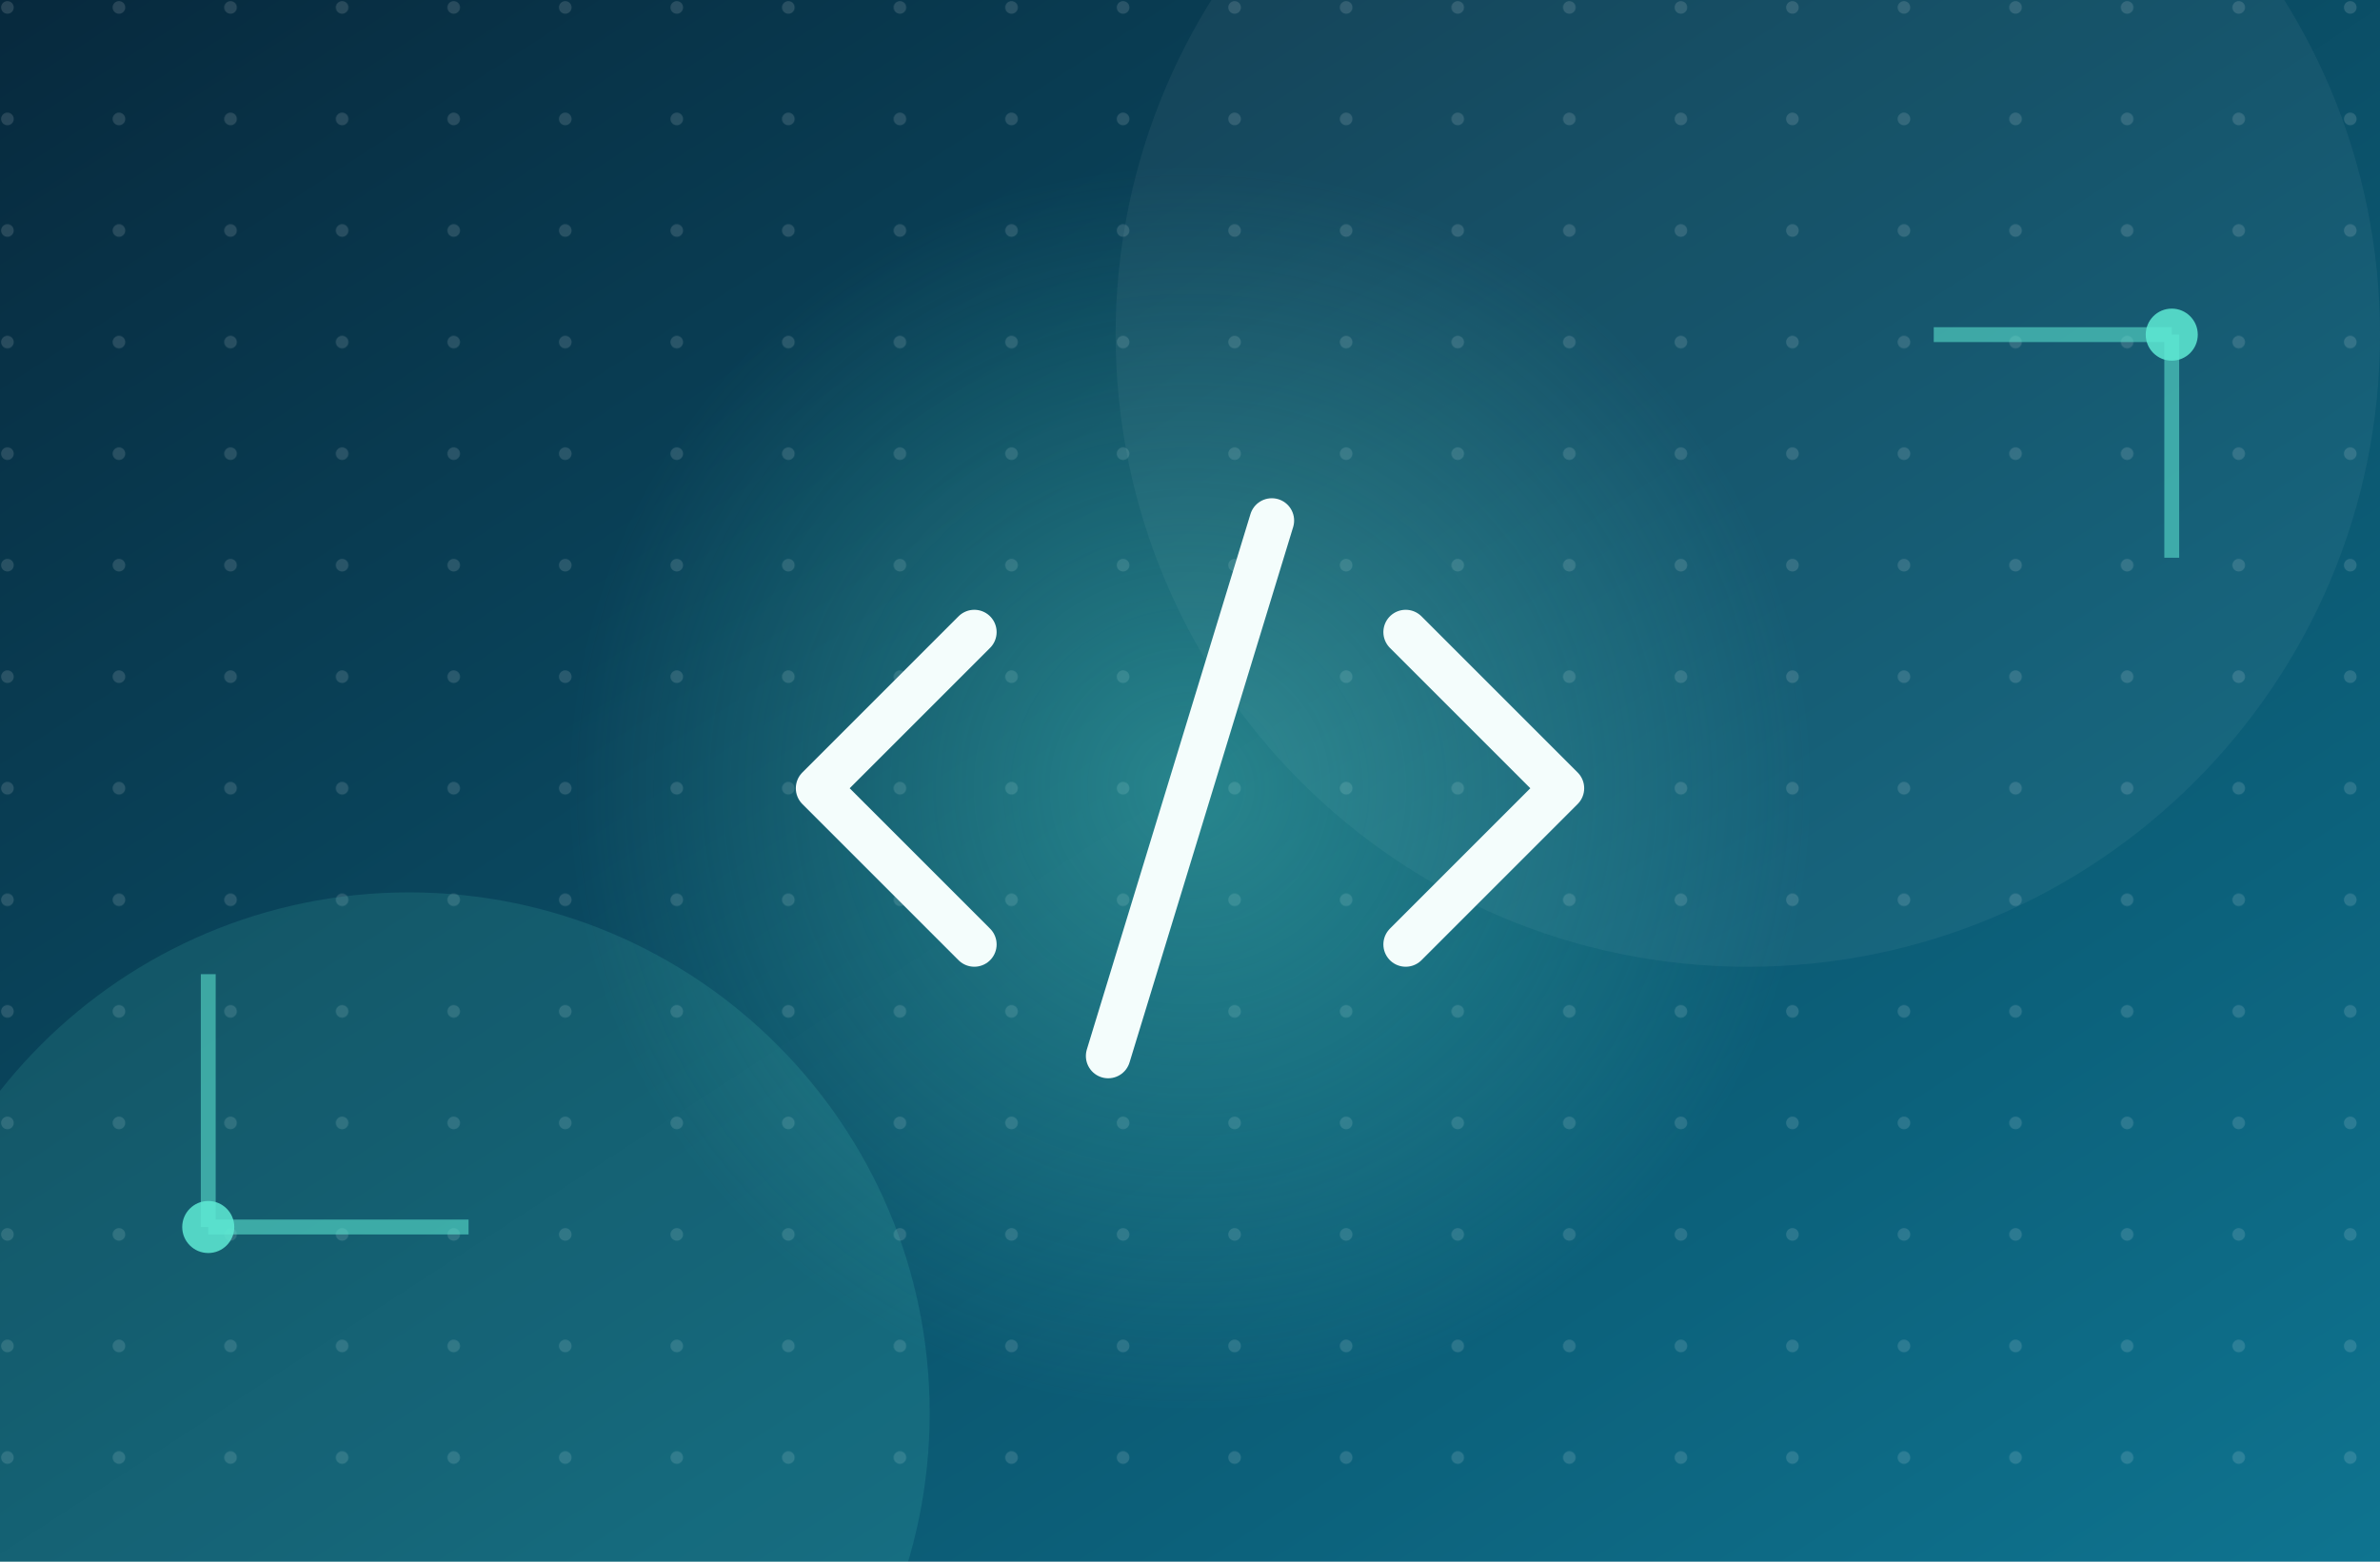
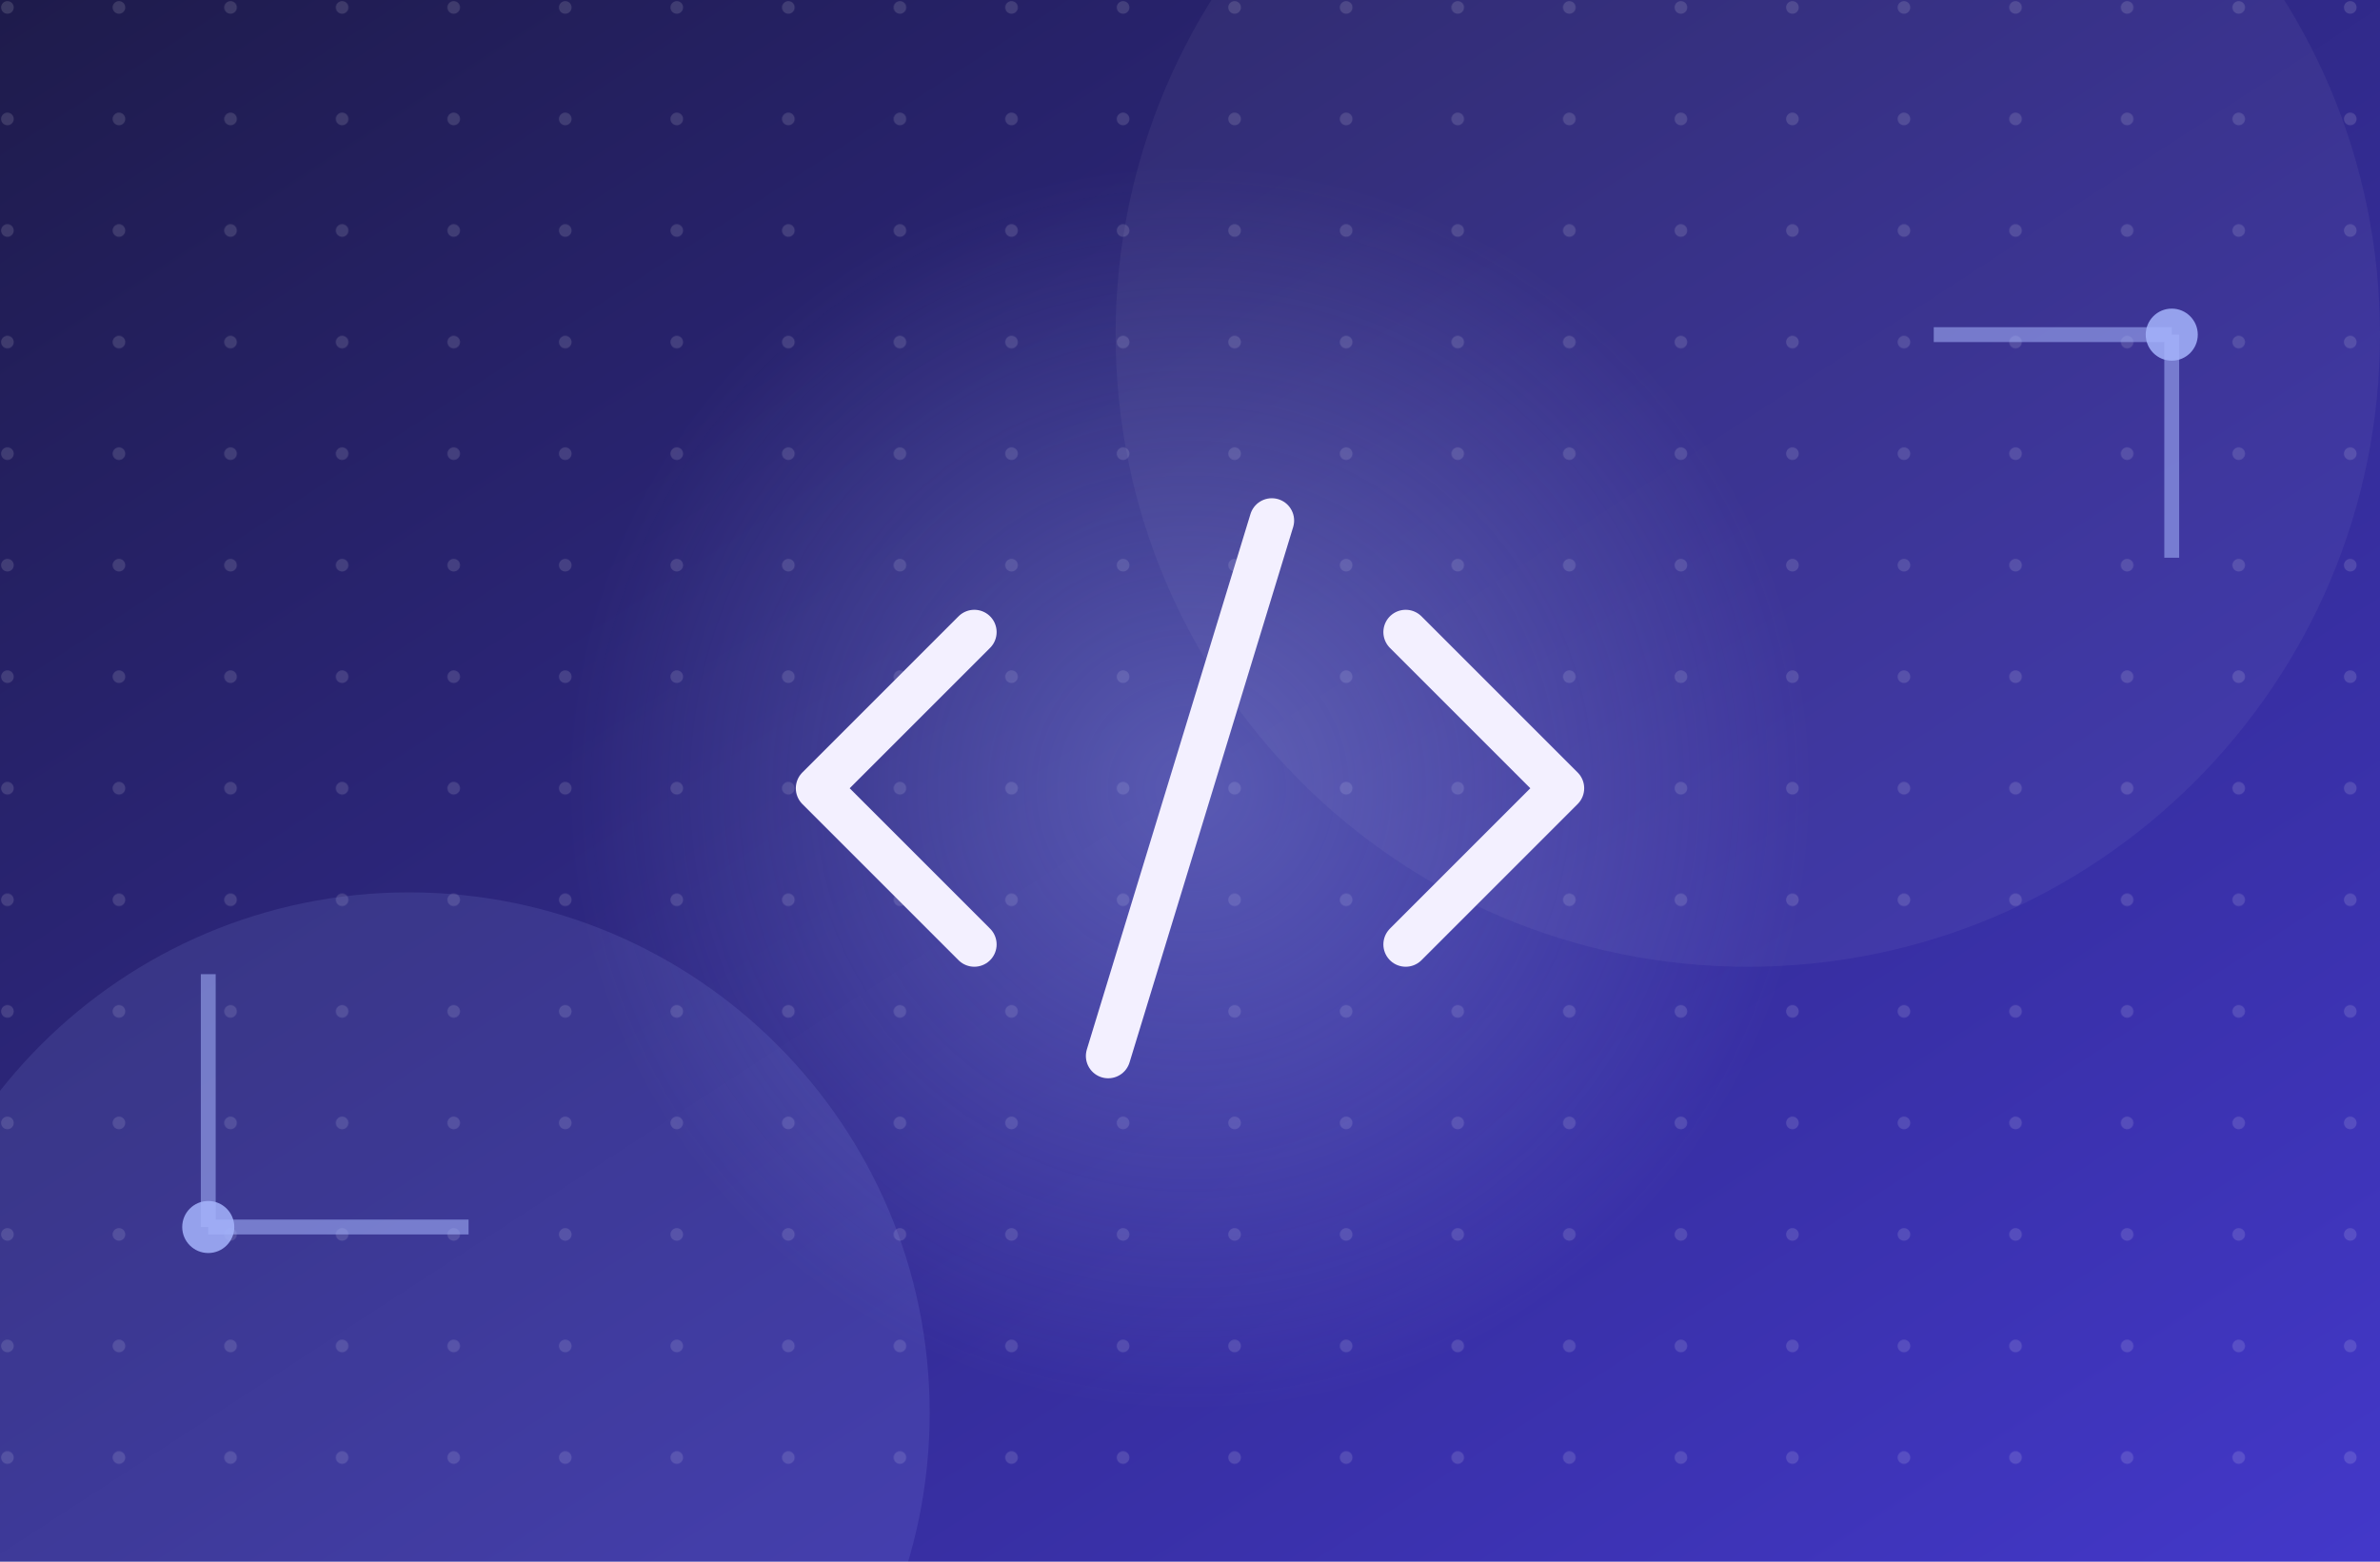
<svg xmlns="http://www.w3.org/2000/svg" viewBox="0 0 640 420" role="img" aria-label="رسم توضيحي لقسم البرمجة">
  <defs>
    <linearGradient id="bg" x1="0" y1="0" x2="1" y2="1">
-       <stop offset="0" stop-color="#07293d" />
-       <stop offset="1" stop-color="#0e7490" />
+       <stop offset="0" stop-color="#1e1b4b" />
+       <stop offset="1" stop-color="#4338ca" />
    </linearGradient>
    <pattern id="dots" width="30" height="30" patternUnits="userSpaceOnUse">
      <circle cx="2" cy="2" r="1.7" fill="#ffffff" opacity="0.13" />
    </pattern>
    <radialGradient id="glow" cx="0.5" cy="0.5" r="0.5">
-       <stop offset="0" stop-color="#5eead4" stop-opacity="0.35" />
-       <stop offset="1" stop-color="#5eead4" stop-opacity="0" />
+       <stop offset="0" stop-color="#a5b4fc" stop-opacity="0.35" />
+       <stop offset="1" stop-color="#a5b4fc" stop-opacity="0" />
    </radialGradient>
  </defs>
  <rect width="640" height="420" fill="url(#bg)" />
  <rect width="640" height="420" fill="url(#dots)" />
  <circle cx="470" cy="90" r="170" fill="#ffffff" opacity="0.05" />
-   <circle cx="110" cy="380" r="140" fill="#5eead4" opacity="0.12" />
+   <circle cx="110" cy="380" r="140" fill="#a5b4fc" opacity="0.12" />
  <circle cx="320" cy="212" r="168" fill="url(#glow)" />
-   <g transform="translate(320 212)" fill="none" stroke="#f4fdfc" stroke-width="12" stroke-linecap="round" stroke-linejoin="round">
+   <g transform="translate(320 212)" fill="none" stroke="#f3f0ff" stroke-width="12" stroke-linecap="round" stroke-linejoin="round">
    <path d="M-58 -42 L-100 0 L-58 42" />
    <path d="M58 -42 L100 0 L58 42" />
    <path d="M22 -72 L-22 72" />
  </g>
-   <g fill="none" stroke="#5eead4" stroke-width="4" opacity="0.55">
+   <g fill="none" stroke="#a5b4fc" stroke-width="4" opacity="0.55">
    <path d="M56 330 H126 M56 330 V262" />
    <path d="M584 90 H520 M584 90 V150" />
  </g>
-   <circle cx="56" cy="330" r="7" fill="#5eead4" opacity="0.85" />
-   <circle cx="584" cy="90" r="7" fill="#5eead4" opacity="0.85" />
+   <circle cx="56" cy="330" r="7" fill="#a5b4fc" opacity="0.85" />
+   <circle cx="584" cy="90" r="7" fill="#a5b4fc" opacity="0.85" />
</svg>
